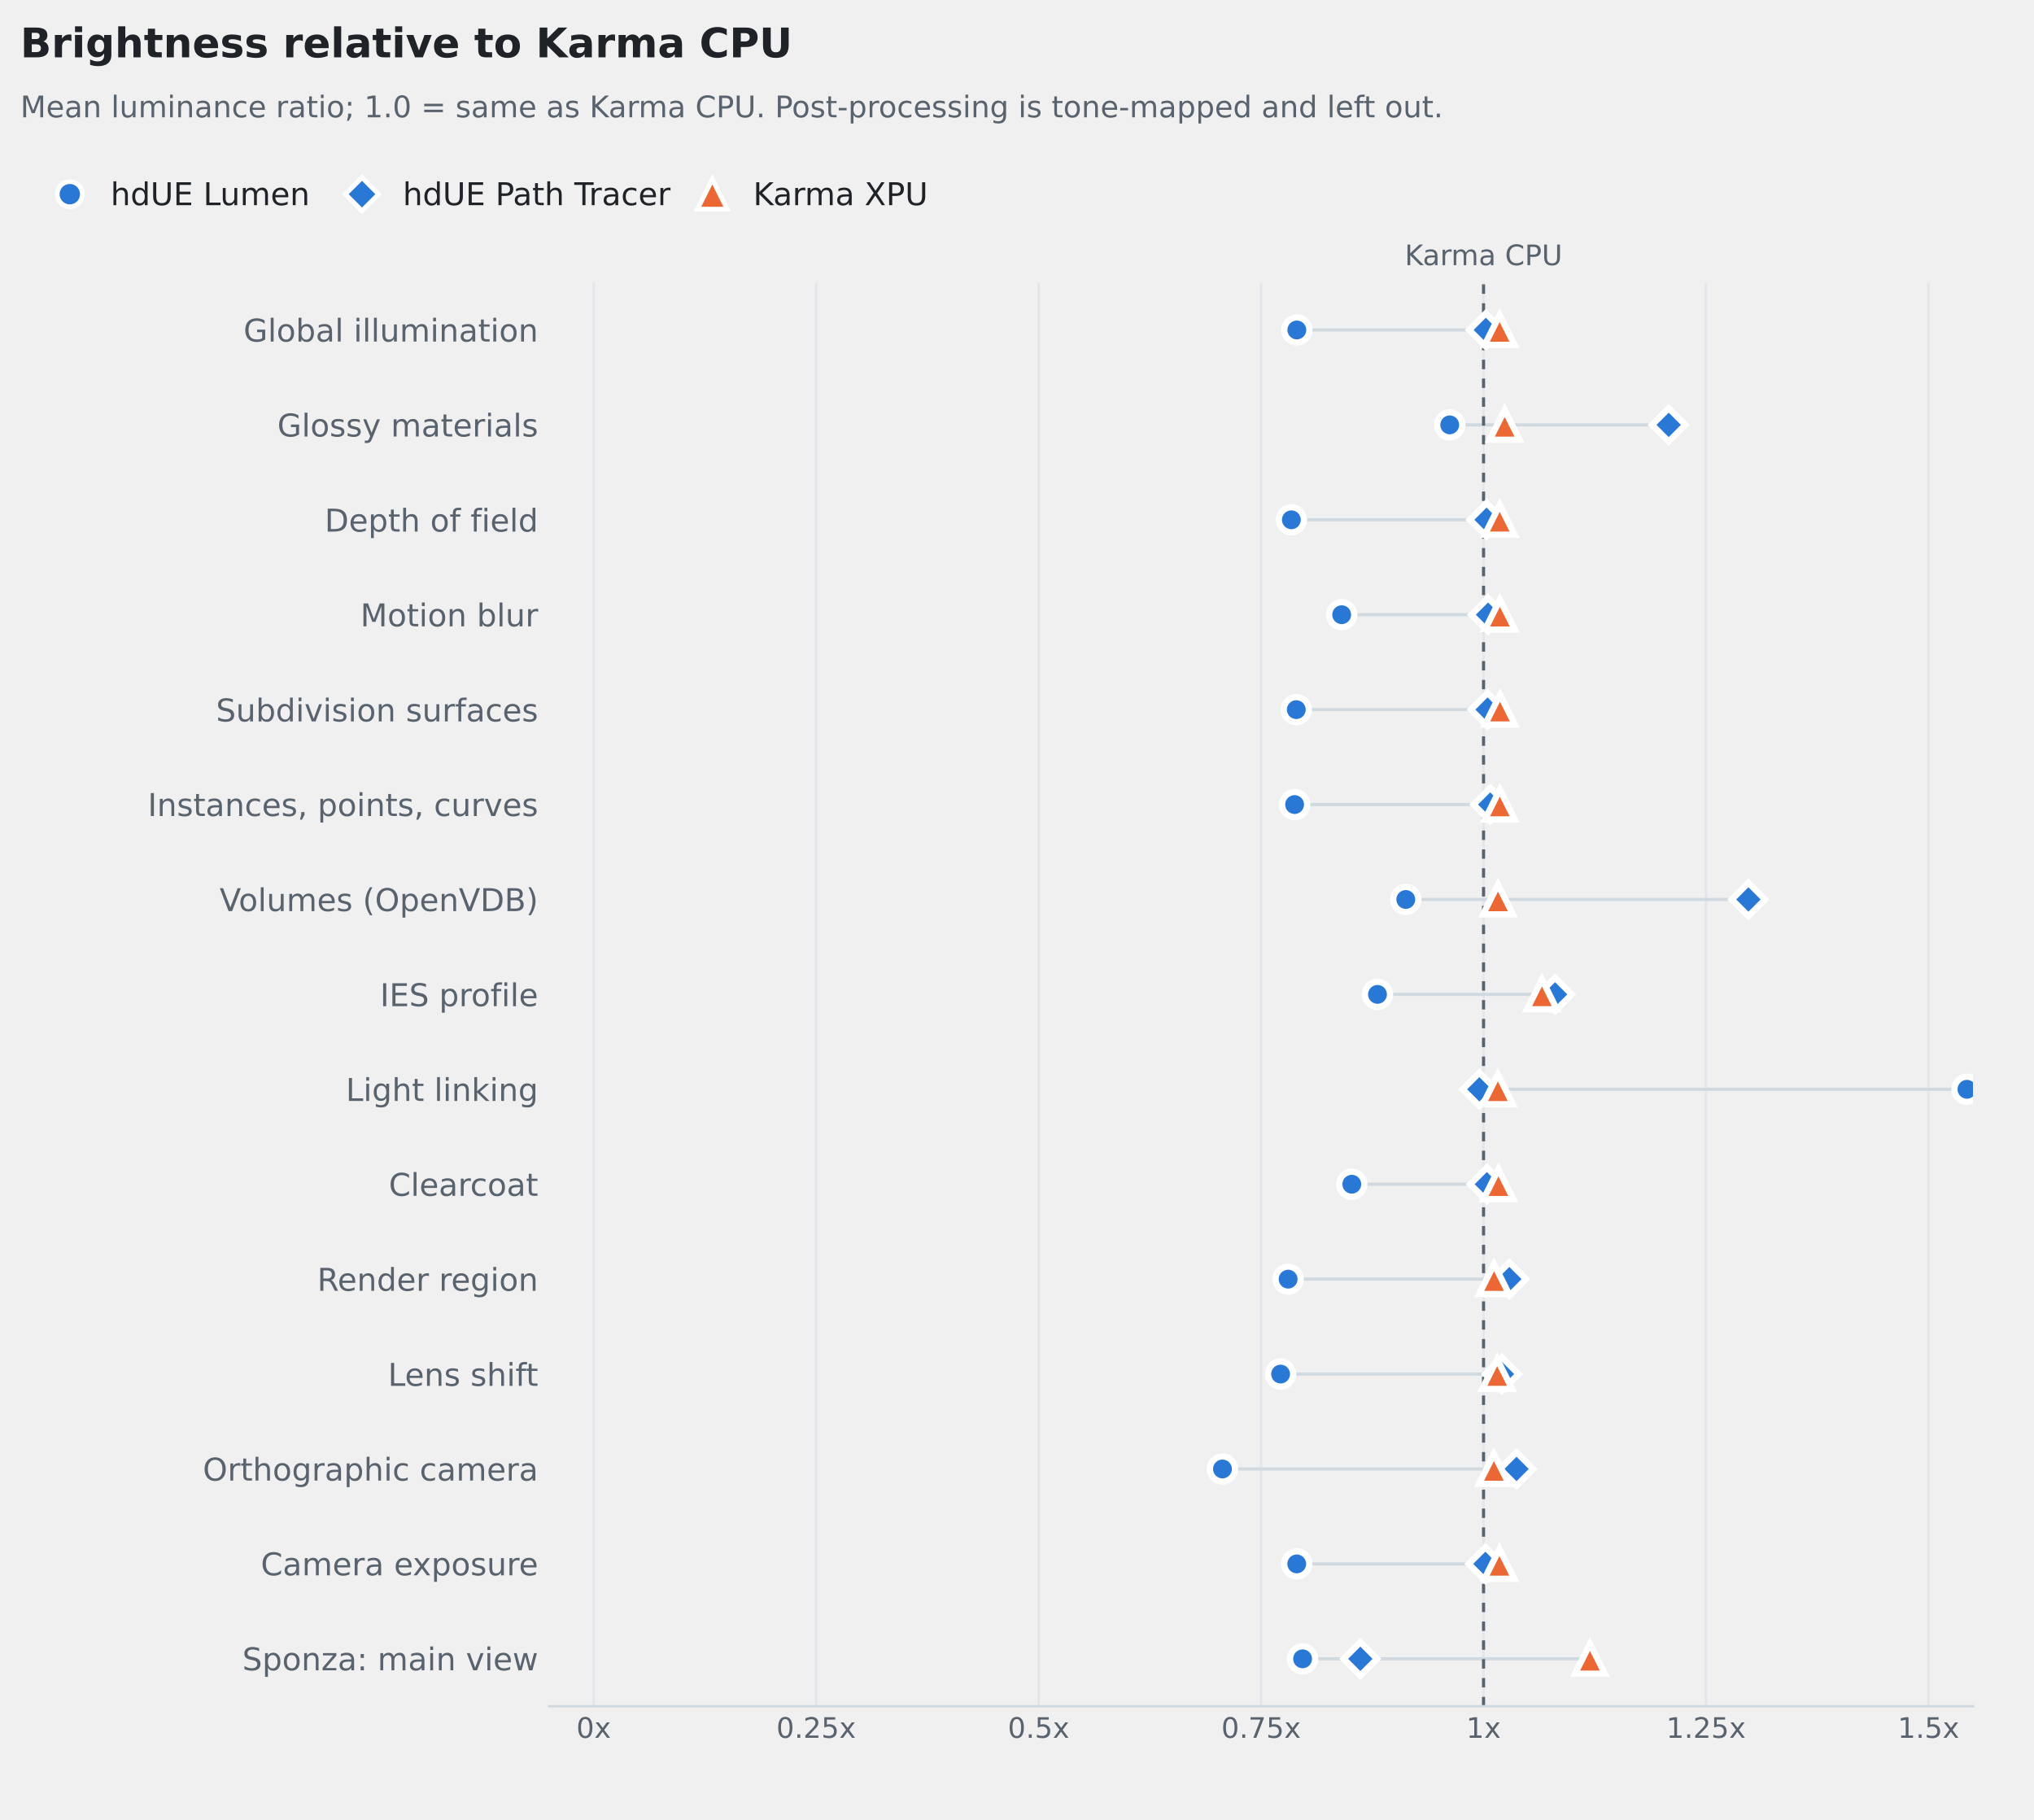
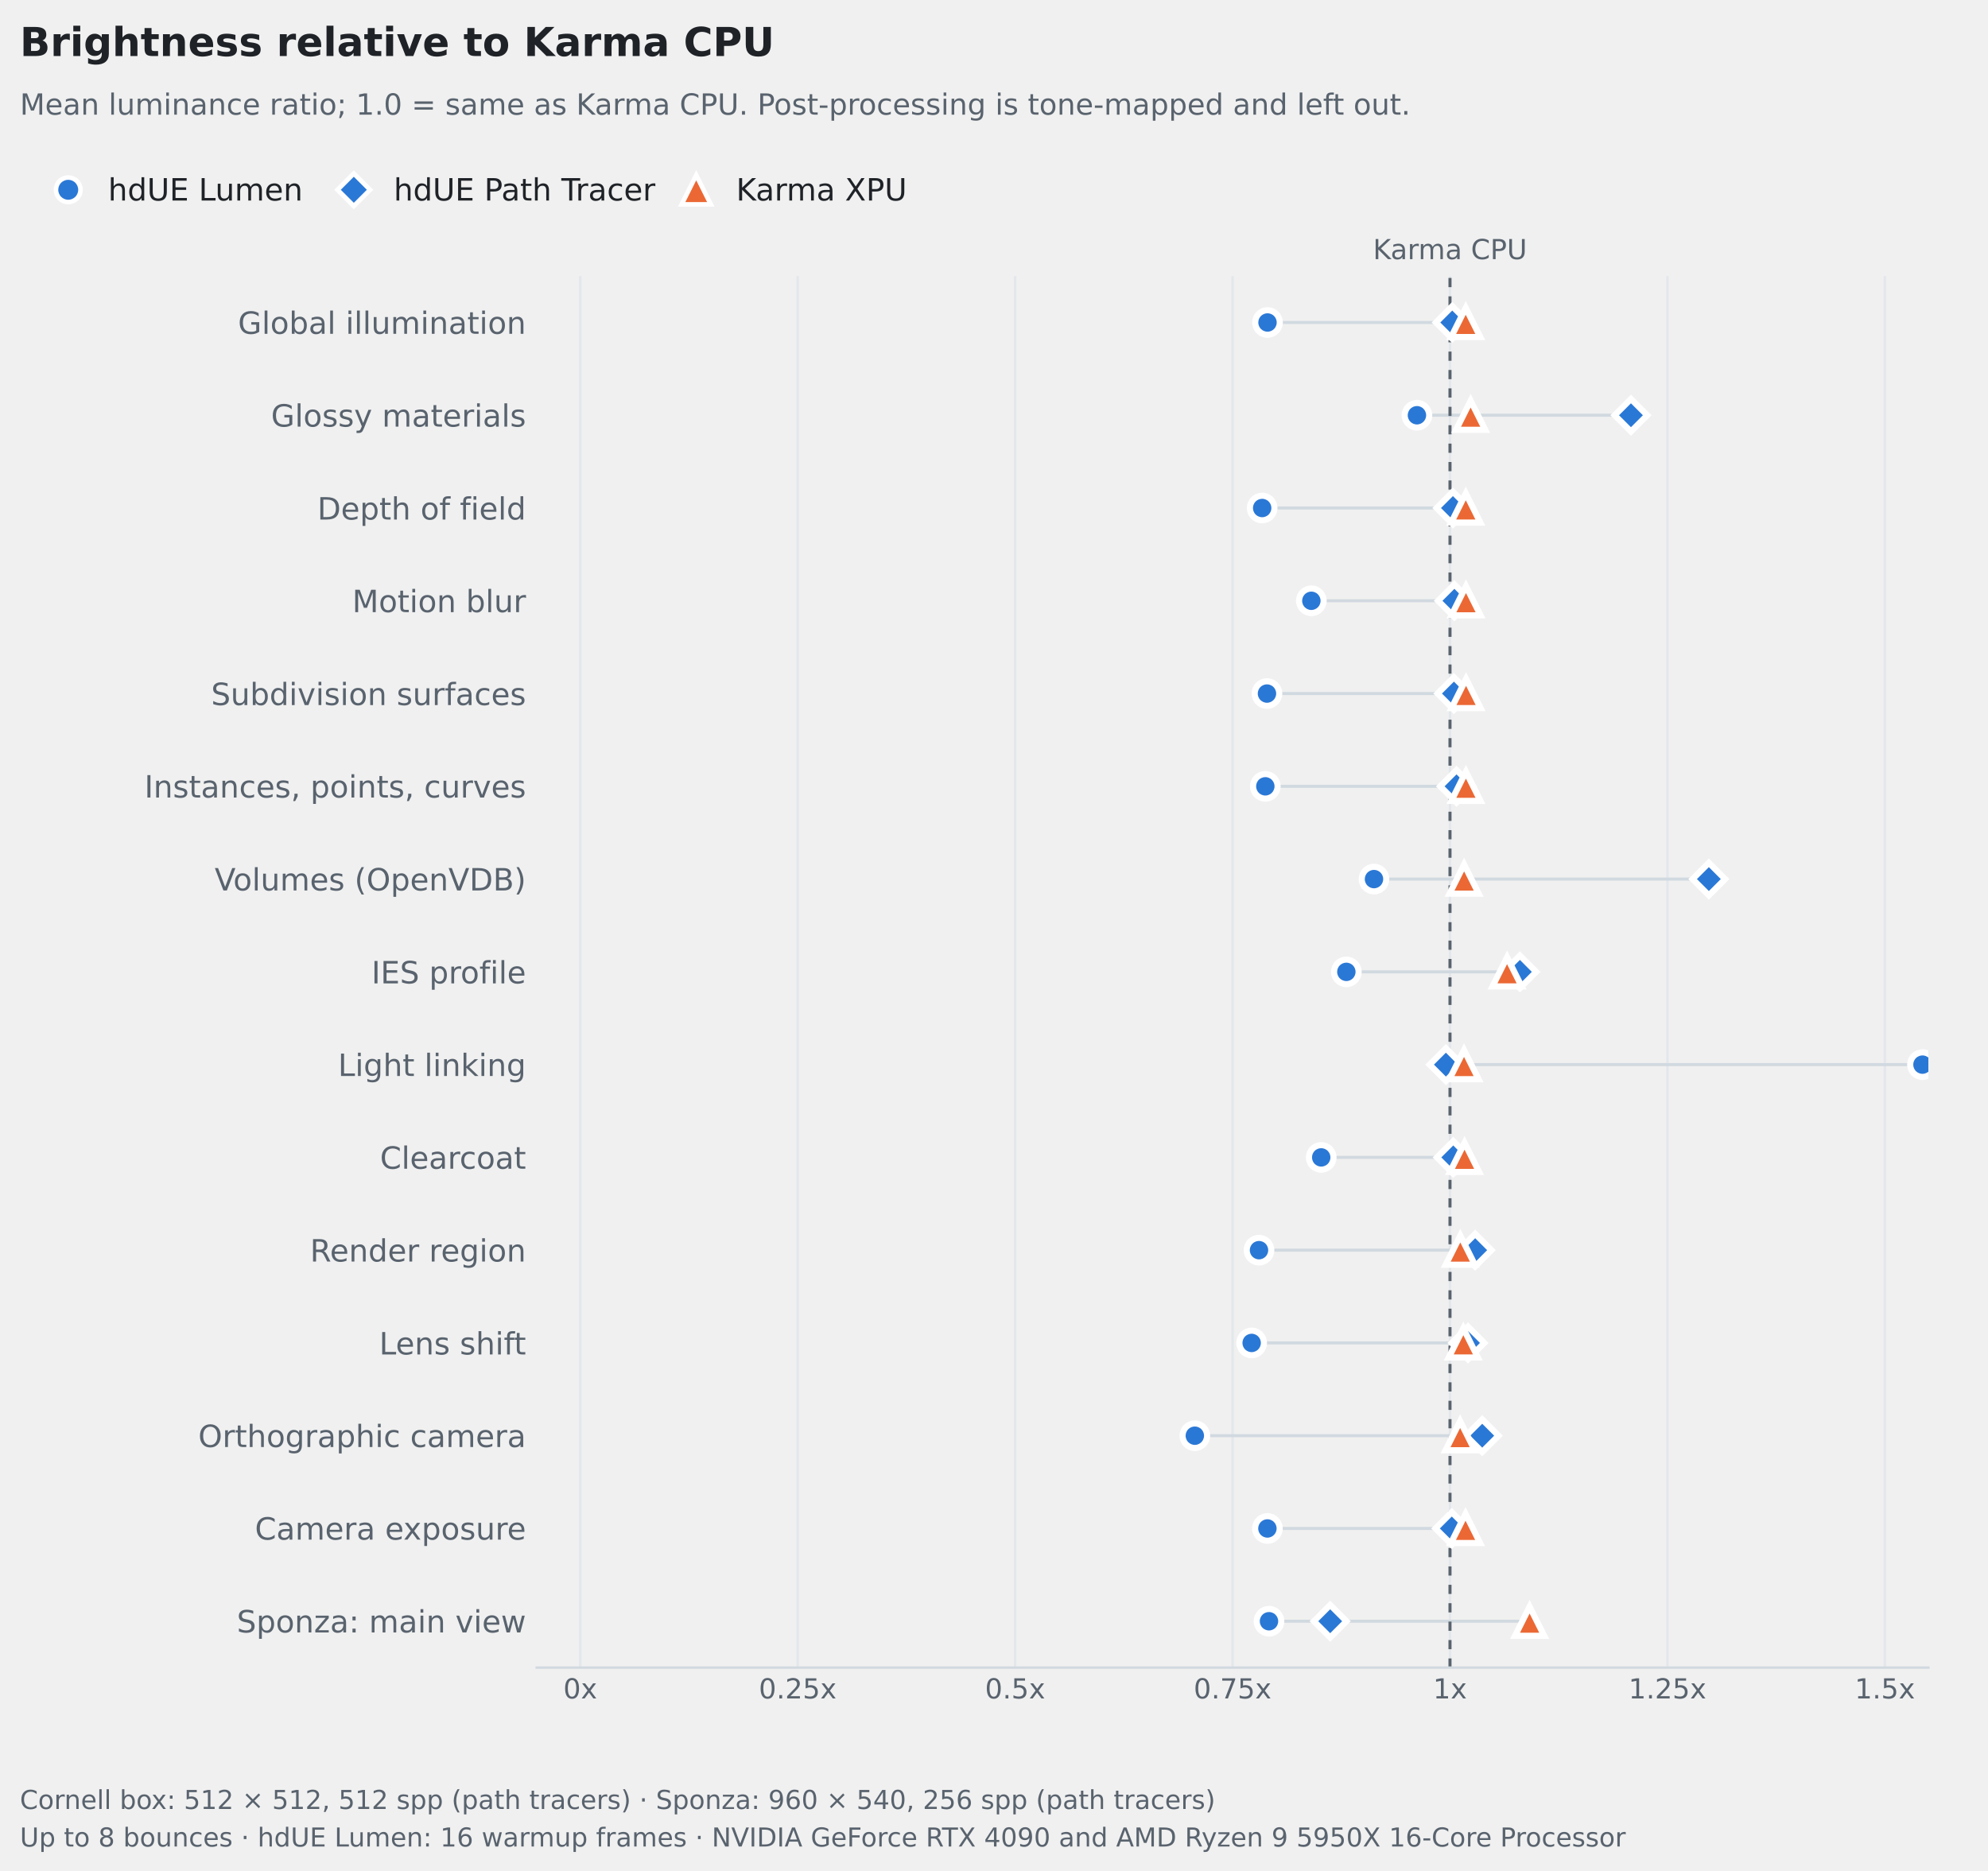
- <svg xmlns="http://www.w3.org/2000/svg" xmlns:xlink="http://www.w3.org/1999/xlink" width="648pt" height="579.6pt" viewBox="0 0 648 579.6" version="1.1">
+ <svg xmlns="http://www.w3.org/2000/svg" xmlns:xlink="http://www.w3.org/1999/xlink" width="648pt" height="609.84pt" viewBox="0 0 648 609.84" version="1.1">
  <defs>
    <style type="text/css">*{stroke-linejoin: round; stroke-linecap: butt}</style>
  </defs>
  <g id="figure_1">
    <g id="patch_1">
-       <path d="M 0 579.6  L 648 579.6  L 648 0  L 0 0  L 0 579.6  z " style="fill: none; opacity: 0" />
+       <path d="M 0 609.84  L 648 609.84  L 648 0  L 0 0  L 0 609.84  z " style="fill: none; opacity: 0" />
    </g>
    <g id="axes_1">
      <g id="patch_2">
        <path d="M 174.96 543.6  L 628.56 543.6  L 628.56 90  L 174.96 90  L 174.96 543.6  z " style="fill: none" />
      </g>
      <g id="matplotlib.axis_1">
        <g id="xtick_1">
          <g id="line2d_1">
-             <path d="M 189.135 543.6  L 189.135 90  " clip-path="url(#p915c57d8f7)" style="fill: none; stroke: #e3e7eb; stroke-width: 0.8; stroke-linecap: square" />
+             <path d="M 189.135 543.6  L 189.135 90  " clip-path="url(#p3ca1923571)" style="fill: none; stroke: #e3e7eb; stroke-width: 0.8; stroke-linecap: square" />
          </g>
          <g id="line2d_2" />
          <g id="text_1">
            <text style="font-size: 9px; font-family: 'Segoe UI', 'DejaVu Sans'; text-anchor: middle; fill: #59636e" x="189.135" y="553.652" transform="rotate(-0 189.135 553.6522)">0x</text>
          </g>
        </g>
        <g id="xtick_2">
          <g id="line2d_3">
-             <path d="M 260.01 543.6  L 260.01 90  " clip-path="url(#p915c57d8f7)" style="fill: none; stroke: #e3e7eb; stroke-width: 0.8; stroke-linecap: square" />
+             <path d="M 260.01 543.6  L 260.01 90  " clip-path="url(#p3ca1923571)" style="fill: none; stroke: #e3e7eb; stroke-width: 0.8; stroke-linecap: square" />
          </g>
          <g id="line2d_4" />
          <g id="text_2">
            <text style="font-size: 9px; font-family: 'Segoe UI', 'DejaVu Sans'; text-anchor: middle; fill: #59636e" x="260.01" y="553.652" transform="rotate(-0 260.01 553.6522)">0.25x</text>
          </g>
        </g>
        <g id="xtick_3">
          <g id="line2d_5">
-             <path d="M 330.885 543.6  L 330.885 90  " clip-path="url(#p915c57d8f7)" style="fill: none; stroke: #e3e7eb; stroke-width: 0.8; stroke-linecap: square" />
+             <path d="M 330.885 543.6  L 330.885 90  " clip-path="url(#p3ca1923571)" style="fill: none; stroke: #e3e7eb; stroke-width: 0.8; stroke-linecap: square" />
          </g>
          <g id="line2d_6" />
          <g id="text_3">
            <text style="font-size: 9px; font-family: 'Segoe UI', 'DejaVu Sans'; text-anchor: middle; fill: #59636e" x="330.885" y="553.652" transform="rotate(-0 330.885 553.6522)">0.5x</text>
          </g>
        </g>
        <g id="xtick_4">
          <g id="line2d_7">
-             <path d="M 401.76 543.6  L 401.76 90  " clip-path="url(#p915c57d8f7)" style="fill: none; stroke: #e3e7eb; stroke-width: 0.8; stroke-linecap: square" />
+             <path d="M 401.76 543.6  L 401.76 90  " clip-path="url(#p3ca1923571)" style="fill: none; stroke: #e3e7eb; stroke-width: 0.8; stroke-linecap: square" />
          </g>
          <g id="line2d_8" />
          <g id="text_4">
            <text style="font-size: 9px; font-family: 'Segoe UI', 'DejaVu Sans'; text-anchor: middle; fill: #59636e" x="401.76" y="553.652" transform="rotate(-0 401.76 553.6522)">0.75x</text>
          </g>
        </g>
        <g id="xtick_5">
          <g id="line2d_9">
-             <path d="M 472.635 543.6  L 472.635 90  " clip-path="url(#p915c57d8f7)" style="fill: none; stroke: #e3e7eb; stroke-width: 0.8; stroke-linecap: square" />
+             <path d="M 472.635 543.6  L 472.635 90  " clip-path="url(#p3ca1923571)" style="fill: none; stroke: #e3e7eb; stroke-width: 0.8; stroke-linecap: square" />
          </g>
          <g id="line2d_10" />
          <g id="text_5">
            <text style="font-size: 9px; font-family: 'Segoe UI', 'DejaVu Sans'; text-anchor: middle; fill: #59636e" x="472.635" y="553.652" transform="rotate(-0 472.635 553.6522)">1x</text>
          </g>
        </g>
        <g id="xtick_6">
          <g id="line2d_11">
-             <path d="M 543.51 543.6  L 543.51 90  " clip-path="url(#p915c57d8f7)" style="fill: none; stroke: #e3e7eb; stroke-width: 0.8; stroke-linecap: square" />
+             <path d="M 543.51 543.6  L 543.51 90  " clip-path="url(#p3ca1923571)" style="fill: none; stroke: #e3e7eb; stroke-width: 0.8; stroke-linecap: square" />
          </g>
          <g id="line2d_12" />
          <g id="text_6">
            <text style="font-size: 9px; font-family: 'Segoe UI', 'DejaVu Sans'; text-anchor: middle; fill: #59636e" x="543.51" y="553.652" transform="rotate(-0 543.51 553.6522)">1.25x</text>
          </g>
        </g>
        <g id="xtick_7">
          <g id="line2d_13">
-             <path d="M 614.385 543.6  L 614.385 90  " clip-path="url(#p915c57d8f7)" style="fill: none; stroke: #e3e7eb; stroke-width: 0.8; stroke-linecap: square" />
+             <path d="M 614.385 543.6  L 614.385 90  " clip-path="url(#p3ca1923571)" style="fill: none; stroke: #e3e7eb; stroke-width: 0.8; stroke-linecap: square" />
          </g>
          <g id="line2d_14" />
          <g id="text_7">
            <text style="font-size: 9px; font-family: 'Segoe UI', 'DejaVu Sans'; text-anchor: middle; fill: #59636e" x="614.385" y="553.652" transform="rotate(-0 614.385 553.6522)">1.5x</text>
          </g>
        </g>
      </g>
      <g id="matplotlib.axis_2">
        <g id="ytick_1">
          <g id="line2d_15" />
          <g id="text_8">
            <text style="font-size: 10px; font-family: 'Segoe UI', 'DejaVu Sans'; text-anchor: end; fill: #59636e" x="171.46" y="108.822" transform="rotate(-0 171.46 108.8216)">Global illumination</text>
          </g>
        </g>
        <g id="ytick_2">
          <g id="line2d_16" />
          <g id="text_9">
            <text style="font-size: 10px; font-family: 'Segoe UI', 'DejaVu Sans'; text-anchor: end; fill: #59636e" x="171.46" y="139.062" transform="rotate(-0 171.46 139.0616)">Glossy materials</text>
          </g>
        </g>
        <g id="ytick_3">
          <g id="line2d_17" />
          <g id="text_10">
            <text style="font-size: 10px; font-family: 'Segoe UI', 'DejaVu Sans'; text-anchor: end; fill: #59636e" x="171.46" y="169.355" transform="rotate(-0 171.46 169.3547)">Depth of field</text>
          </g>
        </g>
        <g id="ytick_4">
          <g id="line2d_18" />
          <g id="text_11">
            <text style="font-size: 10px; font-family: 'Segoe UI', 'DejaVu Sans'; text-anchor: end; fill: #59636e" x="171.46" y="199.542" transform="rotate(-0 171.46 199.5416)">Motion blur</text>
          </g>
        </g>
        <g id="ytick_5">
          <g id="line2d_19" />
          <g id="text_12">
            <text style="font-size: 10px; font-family: 'Segoe UI', 'DejaVu Sans'; text-anchor: end; fill: #59636e" x="171.46" y="229.835" transform="rotate(-0 171.46 229.8347)">Subdivision surfaces</text>
          </g>
        </g>
        <g id="ytick_6">
          <g id="line2d_20" />
          <g id="text_13">
            <text style="font-size: 10px; font-family: 'Segoe UI', 'DejaVu Sans'; text-anchor: end; fill: #59636e" x="171.46" y="259.975" transform="rotate(-0 171.46 259.9747)">Instances, points, curves</text>
          </g>
        </g>
        <g id="ytick_7">
          <g id="line2d_21" />
          <g id="text_14">
            <text style="font-size: 10px; font-family: 'Segoe UI', 'DejaVu Sans'; text-anchor: end; fill: #59636e" x="171.46" y="290.262" transform="rotate(-0 171.46 290.2616)">Volumes (OpenVDB)</text>
          </g>
        </g>
        <g id="ytick_8">
          <g id="line2d_22" />
          <g id="text_15">
            <text style="font-size: 10px; font-family: 'Segoe UI', 'DejaVu Sans'; text-anchor: end; fill: #59636e" x="171.46" y="320.555" transform="rotate(-0 171.46 320.5547)">IES profile</text>
          </g>
        </g>
        <g id="ytick_9">
          <g id="line2d_23" />
          <g id="text_16">
            <text style="font-size: 10px; font-family: 'Segoe UI', 'DejaVu Sans'; text-anchor: end; fill: #59636e" x="171.46" y="350.742" transform="rotate(-0 171.46 350.7416)">Light linking</text>
          </g>
        </g>
        <g id="ytick_10">
          <g id="line2d_24" />
          <g id="text_17">
            <text style="font-size: 10px; font-family: 'Segoe UI', 'DejaVu Sans'; text-anchor: end; fill: #59636e" x="171.46" y="380.982" transform="rotate(-0 171.46 380.9816)">Clearcoat</text>
          </g>
        </g>
        <g id="ytick_11">
          <g id="line2d_25" />
          <g id="text_18">
            <text style="font-size: 10px; font-family: 'Segoe UI', 'DejaVu Sans'; text-anchor: end; fill: #59636e" x="171.46" y="411.222" transform="rotate(-0 171.46 411.2216)">Render region</text>
          </g>
        </g>
        <g id="ytick_12">
          <g id="line2d_26" />
          <g id="text_19">
            <text style="font-size: 10px; font-family: 'Segoe UI', 'DejaVu Sans'; text-anchor: end; fill: #59636e" x="171.46" y="441.515" transform="rotate(-0 171.46 441.5147)">Lens shift</text>
          </g>
        </g>
        <g id="ytick_13">
          <g id="line2d_27" />
          <g id="text_20">
            <text style="font-size: 10px; font-family: 'Segoe UI', 'DejaVu Sans'; text-anchor: end; fill: #59636e" x="171.46" y="471.702" transform="rotate(-0 171.46 471.7016)">Orthographic camera</text>
          </g>
        </g>
        <g id="ytick_14">
          <g id="line2d_28" />
          <g id="text_21">
            <text style="font-size: 10px; font-family: 'Segoe UI', 'DejaVu Sans'; text-anchor: end; fill: #59636e" x="171.46" y="501.88" transform="rotate(-0 171.46 501.8801)">Camera exposure</text>
          </g>
        </g>
        <g id="ytick_15">
          <g id="line2d_29" />
          <g id="text_22">
            <text style="font-size: 10px; font-family: 'Segoe UI', 'DejaVu Sans'; text-anchor: end; fill: #59636e" x="171.46" y="532.135" transform="rotate(-0 171.46 532.1347)">Sponza: main view</text>
          </g>
        </g>
      </g>
      <g id="line2d_30">
-         <path d="M 413.15 105.12  L 477.759 105.12  " clip-path="url(#p915c57d8f7)" style="fill: none; stroke: #d1d9e0; stroke-linecap: square" />
+         <path d="M 413.15 105.12  L 477.759 105.12  " clip-path="url(#p3ca1923571)" style="fill: none; stroke: #d1d9e0; stroke-linecap: square" />
      </g>
      <g id="line2d_31">
-         <path d="M 461.857 135.36  L 531.619 135.36  " clip-path="url(#p915c57d8f7)" style="fill: none; stroke: #d1d9e0; stroke-linecap: square" />
+         <path d="M 461.857 135.36  L 531.619 135.36  " clip-path="url(#p3ca1923571)" style="fill: none; stroke: #d1d9e0; stroke-linecap: square" />
      </g>
      <g id="line2d_32">
-         <path d="M 411.409 165.6  L 477.783 165.6  " clip-path="url(#p915c57d8f7)" style="fill: none; stroke: #d1d9e0; stroke-linecap: square" />
+         <path d="M 411.409 165.6  L 477.783 165.6  " clip-path="url(#p3ca1923571)" style="fill: none; stroke: #d1d9e0; stroke-linecap: square" />
      </g>
      <g id="line2d_33">
-         <path d="M 427.441 195.84  L 477.847 195.84  " clip-path="url(#p915c57d8f7)" style="fill: none; stroke: #d1d9e0; stroke-linecap: square" />
+         <path d="M 427.441 195.84  L 477.847 195.84  " clip-path="url(#p3ca1923571)" style="fill: none; stroke: #d1d9e0; stroke-linecap: square" />
      </g>
      <g id="line2d_34">
-         <path d="M 412.973 226.08  L 477.873 226.08  " clip-path="url(#p915c57d8f7)" style="fill: none; stroke: #d1d9e0; stroke-linecap: square" />
+         <path d="M 412.973 226.08  L 477.873 226.08  " clip-path="url(#p3ca1923571)" style="fill: none; stroke: #d1d9e0; stroke-linecap: square" />
      </g>
      <g id="line2d_35">
-         <path d="M 412.437 256.32  L 477.823 256.32  " clip-path="url(#p915c57d8f7)" style="fill: none; stroke: #d1d9e0; stroke-linecap: square" />
+         <path d="M 412.437 256.32  L 477.823 256.32  " clip-path="url(#p3ca1923571)" style="fill: none; stroke: #d1d9e0; stroke-linecap: square" />
      </g>
      <g id="line2d_36">
-         <path d="M 447.86 286.56  L 557.011 286.56  " clip-path="url(#p915c57d8f7)" style="fill: none; stroke: #d1d9e0; stroke-linecap: square" />
+         <path d="M 447.86 286.56  L 557.011 286.56  " clip-path="url(#p3ca1923571)" style="fill: none; stroke: #d1d9e0; stroke-linecap: square" />
      </g>
      <g id="line2d_37">
-         <path d="M 438.849 316.8  L 495.421 316.8  " clip-path="url(#p915c57d8f7)" style="fill: none; stroke: #d1d9e0; stroke-linecap: square" />
+         <path d="M 438.849 316.8  L 495.421 316.8  " clip-path="url(#p3ca1923571)" style="fill: none; stroke: #d1d9e0; stroke-linecap: square" />
      </g>
      <g id="line2d_38">
-         <path d="M 471.293 347.04  L 626.634 347.04  " clip-path="url(#p915c57d8f7)" style="fill: none; stroke: #d1d9e0; stroke-linecap: square" />
+         <path d="M 471.293 347.04  L 626.634 347.04  " clip-path="url(#p3ca1923571)" style="fill: none; stroke: #d1d9e0; stroke-linecap: square" />
      </g>
      <g id="line2d_39">
-         <path d="M 430.657 377.28  L 477.378 377.28  " clip-path="url(#p915c57d8f7)" style="fill: none; stroke: #d1d9e0; stroke-linecap: square" />
+         <path d="M 430.657 377.28  L 477.378 377.28  " clip-path="url(#p3ca1923571)" style="fill: none; stroke: #d1d9e0; stroke-linecap: square" />
      </g>
      <g id="line2d_40">
-         <path d="M 410.377 407.52  L 480.845 407.52  " clip-path="url(#p915c57d8f7)" style="fill: none; stroke: #d1d9e0; stroke-linecap: square" />
+         <path d="M 410.377 407.52  L 480.845 407.52  " clip-path="url(#p3ca1923571)" style="fill: none; stroke: #d1d9e0; stroke-linecap: square" />
      </g>
      <g id="line2d_41">
-         <path d="M 407.98 437.76  L 478.503 437.76  " clip-path="url(#p915c57d8f7)" style="fill: none; stroke: #d1d9e0; stroke-linecap: square" />
+         <path d="M 407.98 437.76  L 478.503 437.76  " clip-path="url(#p3ca1923571)" style="fill: none; stroke: #d1d9e0; stroke-linecap: square" />
      </g>
      <g id="line2d_42">
-         <path d="M 389.46 468  L 483.14 468  " clip-path="url(#p915c57d8f7)" style="fill: none; stroke: #d1d9e0; stroke-linecap: square" />
+         <path d="M 389.46 468  L 483.14 468  " clip-path="url(#p3ca1923571)" style="fill: none; stroke: #d1d9e0; stroke-linecap: square" />
      </g>
      <g id="line2d_43">
-         <path d="M 413.117 498.24  L 477.702 498.24  " clip-path="url(#p915c57d8f7)" style="fill: none; stroke: #d1d9e0; stroke-linecap: square" />
+         <path d="M 413.117 498.24  L 477.702 498.24  " clip-path="url(#p3ca1923571)" style="fill: none; stroke: #d1d9e0; stroke-linecap: square" />
      </g>
      <g id="line2d_44">
-         <path d="M 414.986 528.48  L 506.54 528.48  " clip-path="url(#p915c57d8f7)" style="fill: none; stroke: #d1d9e0; stroke-linecap: square" />
+         <path d="M 413.634 528.48  L 498.584 528.48  " clip-path="url(#p3ca1923571)" style="fill: none; stroke: #d1d9e0; stroke-linecap: square" />
      </g>
      <g id="line2d_45">
-         <path d="M 472.635 543.6  L 472.635 90  " clip-path="url(#p915c57d8f7)" style="fill: none; stroke-dasharray: 3,3; stroke-dashoffset: 0; stroke: #59636e" />
+         <path d="M 472.635 543.6  L 472.635 90  " clip-path="url(#p3ca1923571)" style="fill: none; stroke-dasharray: 3,3; stroke-dashoffset: 0; stroke: #59636e" />
      </g>
      <g id="patch_3">
        <path d="M 174.96 543.6  L 628.56 543.6  " style="fill: none; stroke: #d1d9e0; stroke-width: 0.8; stroke-linejoin: miter; stroke-linecap: square" />
      </g>
      <g id="text_23">
        <text style="font-size: 9px; font-family: 'Segoe UI', 'DejaVu Sans'; text-anchor: middle; fill: #59636e" x="472.635" y="84.477" transform="rotate(-0 472.635 84.47716)">Karma CPU</text>
      </g>
      <g id="line2d_46">
        <defs>
-           <path id="m1d6cbee1e5" d="M 0 4  C 1.061 4 2.078 3.579 2.828 2.828  C 3.579 2.078 4 1.061 4 0  C 4 -1.061 3.579 -2.078 2.828 -2.828  C 2.078 -3.579 1.061 -4 0 -4  C -1.061 -4 -2.078 -3.579 -2.828 -2.828  C -3.579 -2.078 -4 -1.061 -4 0  C -4 1.061 -3.579 2.078 -2.828 2.828  C -2.078 3.579 -1.061 4 0 4  z " style="stroke: #ffffff; stroke-width: 2" />
+           <path id="madde9b13f8" d="M 0 4  C 1.061 4 2.078 3.579 2.828 2.828  C 3.579 2.078 4 1.061 4 0  C 4 -1.061 3.579 -2.078 2.828 -2.828  C 2.078 -3.579 1.061 -4 0 -4  C -1.061 -4 -2.078 -3.579 -2.828 -2.828  C -3.579 -2.078 -4 -1.061 -4 0  C -4 1.061 -3.579 2.078 -2.828 2.828  C -2.078 3.579 -1.061 4 0 4  z " style="stroke: #ffffff; stroke-width: 2" />
        </defs>
-         <g clip-path="url(#p915c57d8f7)">
-           <use xlink:href="#m1d6cbee1e5" x="413.15" y="105.12" style="fill: #2a78d6; stroke: #ffffff; stroke-width: 2" />
+         <g clip-path="url(#p3ca1923571)">
+           <use xlink:href="#madde9b13f8" x="413.15" y="105.12" style="fill: #2a78d6; stroke: #ffffff; stroke-width: 2" />
        </g>
      </g>
      <g id="line2d_47">
        <defs>
-           <path id="m16d672fdec" d="M 0 5.303  L 5.303 0  L 0 -5.303  L -5.303 0  z " style="stroke: #ffffff; stroke-width: 2; stroke-linejoin: miter" />
+           <path id="m64d3880523" d="M 0 5.303  L 5.303 0  L 0 -5.303  L -5.303 0  z " style="stroke: #ffffff; stroke-width: 2; stroke-linejoin: miter" />
        </defs>
-         <g clip-path="url(#p915c57d8f7)">
-           <use xlink:href="#m16d672fdec" x="473.367" y="105.12" style="fill: #2a78d6; stroke: #ffffff; stroke-width: 2; stroke-linejoin: miter" />
+         <g clip-path="url(#p3ca1923571)">
+           <use xlink:href="#m64d3880523" x="473.367" y="105.12" style="fill: #2a78d6; stroke: #ffffff; stroke-width: 2; stroke-linejoin: miter" />
        </g>
      </g>
      <g id="line2d_48">
        <defs>
-           <path id="maeeef97ec6" d="M 0 -4.75  L -4.75 4.75  L 4.75 4.75  z " style="stroke: #ffffff; stroke-width: 2; stroke-linejoin: miter" />
+           <path id="m894e0b6933" d="M 0 -4.75  L -4.75 4.75  L 4.75 4.75  z " style="stroke: #ffffff; stroke-width: 2; stroke-linejoin: miter" />
        </defs>
-         <g clip-path="url(#p915c57d8f7)">
-           <use xlink:href="#maeeef97ec6" x="477.759" y="105.12" style="fill: #eb6834; stroke: #ffffff; stroke-width: 2; stroke-linejoin: miter" />
+         <g clip-path="url(#p3ca1923571)">
+           <use xlink:href="#m894e0b6933" x="477.759" y="105.12" style="fill: #eb6834; stroke: #ffffff; stroke-width: 2; stroke-linejoin: miter" />
        </g>
      </g>
      <g id="line2d_49">
-         <g clip-path="url(#p915c57d8f7)">
-           <use xlink:href="#m1d6cbee1e5" x="461.857" y="135.36" style="fill: #2a78d6; stroke: #ffffff; stroke-width: 2" />
+         <g clip-path="url(#p3ca1923571)">
+           <use xlink:href="#madde9b13f8" x="461.857" y="135.36" style="fill: #2a78d6; stroke: #ffffff; stroke-width: 2" />
        </g>
      </g>
      <g id="line2d_50">
-         <g clip-path="url(#p915c57d8f7)">
-           <use xlink:href="#m16d672fdec" x="531.619" y="135.36" style="fill: #2a78d6; stroke: #ffffff; stroke-width: 2; stroke-linejoin: miter" />
+         <g clip-path="url(#p3ca1923571)">
+           <use xlink:href="#m64d3880523" x="531.619" y="135.36" style="fill: #2a78d6; stroke: #ffffff; stroke-width: 2; stroke-linejoin: miter" />
        </g>
      </g>
      <g id="line2d_51">
-         <g clip-path="url(#p915c57d8f7)">
-           <use xlink:href="#maeeef97ec6" x="479.362" y="135.36" style="fill: #eb6834; stroke: #ffffff; stroke-width: 2; stroke-linejoin: miter" />
+         <g clip-path="url(#p3ca1923571)">
+           <use xlink:href="#m894e0b6933" x="479.362" y="135.36" style="fill: #eb6834; stroke: #ffffff; stroke-width: 2; stroke-linejoin: miter" />
        </g>
      </g>
      <g id="line2d_52">
-         <g clip-path="url(#p915c57d8f7)">
-           <use xlink:href="#m1d6cbee1e5" x="411.409" y="165.6" style="fill: #2a78d6; stroke: #ffffff; stroke-width: 2" />
+         <g clip-path="url(#p3ca1923571)">
+           <use xlink:href="#madde9b13f8" x="411.409" y="165.6" style="fill: #2a78d6; stroke: #ffffff; stroke-width: 2" />
        </g>
      </g>
      <g id="line2d_53">
-         <g clip-path="url(#p915c57d8f7)">
-           <use xlink:href="#m16d672fdec" x="473.591" y="165.6" style="fill: #2a78d6; stroke: #ffffff; stroke-width: 2; stroke-linejoin: miter" />
+         <g clip-path="url(#p3ca1923571)">
+           <use xlink:href="#m64d3880523" x="473.591" y="165.6" style="fill: #2a78d6; stroke: #ffffff; stroke-width: 2; stroke-linejoin: miter" />
        </g>
      </g>
      <g id="line2d_54">
-         <g clip-path="url(#p915c57d8f7)">
-           <use xlink:href="#maeeef97ec6" x="477.783" y="165.6" style="fill: #eb6834; stroke: #ffffff; stroke-width: 2; stroke-linejoin: miter" />
+         <g clip-path="url(#p3ca1923571)">
+           <use xlink:href="#m894e0b6933" x="477.783" y="165.6" style="fill: #eb6834; stroke: #ffffff; stroke-width: 2; stroke-linejoin: miter" />
        </g>
      </g>
      <g id="line2d_55">
-         <g clip-path="url(#p915c57d8f7)">
-           <use xlink:href="#m1d6cbee1e5" x="427.441" y="195.84" style="fill: #2a78d6; stroke: #ffffff; stroke-width: 2" />
+         <g clip-path="url(#p3ca1923571)">
+           <use xlink:href="#madde9b13f8" x="427.441" y="195.84" style="fill: #2a78d6; stroke: #ffffff; stroke-width: 2" />
        </g>
      </g>
      <g id="line2d_56">
-         <g clip-path="url(#p915c57d8f7)">
-           <use xlink:href="#m16d672fdec" x="474.066" y="195.84" style="fill: #2a78d6; stroke: #ffffff; stroke-width: 2; stroke-linejoin: miter" />
+         <g clip-path="url(#p3ca1923571)">
+           <use xlink:href="#m64d3880523" x="474.066" y="195.84" style="fill: #2a78d6; stroke: #ffffff; stroke-width: 2; stroke-linejoin: miter" />
        </g>
      </g>
      <g id="line2d_57">
-         <g clip-path="url(#p915c57d8f7)">
-           <use xlink:href="#maeeef97ec6" x="477.847" y="195.84" style="fill: #eb6834; stroke: #ffffff; stroke-width: 2; stroke-linejoin: miter" />
+         <g clip-path="url(#p3ca1923571)">
+           <use xlink:href="#m894e0b6933" x="477.847" y="195.84" style="fill: #eb6834; stroke: #ffffff; stroke-width: 2; stroke-linejoin: miter" />
        </g>
      </g>
      <g id="line2d_58">
-         <g clip-path="url(#p915c57d8f7)">
-           <use xlink:href="#m1d6cbee1e5" x="412.973" y="226.08" style="fill: #2a78d6; stroke: #ffffff; stroke-width: 2" />
+         <g clip-path="url(#p3ca1923571)">
+           <use xlink:href="#madde9b13f8" x="412.973" y="226.08" style="fill: #2a78d6; stroke: #ffffff; stroke-width: 2" />
        </g>
      </g>
      <g id="line2d_59">
-         <g clip-path="url(#p915c57d8f7)">
-           <use xlink:href="#m16d672fdec" x="473.912" y="226.08" style="fill: #2a78d6; stroke: #ffffff; stroke-width: 2; stroke-linejoin: miter" />
+         <g clip-path="url(#p3ca1923571)">
+           <use xlink:href="#m64d3880523" x="473.912" y="226.08" style="fill: #2a78d6; stroke: #ffffff; stroke-width: 2; stroke-linejoin: miter" />
        </g>
      </g>
      <g id="line2d_60">
-         <g clip-path="url(#p915c57d8f7)">
-           <use xlink:href="#maeeef97ec6" x="477.873" y="226.08" style="fill: #eb6834; stroke: #ffffff; stroke-width: 2; stroke-linejoin: miter" />
+         <g clip-path="url(#p3ca1923571)">
+           <use xlink:href="#m894e0b6933" x="477.873" y="226.08" style="fill: #eb6834; stroke: #ffffff; stroke-width: 2; stroke-linejoin: miter" />
        </g>
      </g>
      <g id="line2d_61">
-         <g clip-path="url(#p915c57d8f7)">
-           <use xlink:href="#m1d6cbee1e5" x="412.437" y="256.32" style="fill: #2a78d6; stroke: #ffffff; stroke-width: 2" />
+         <g clip-path="url(#p3ca1923571)">
+           <use xlink:href="#madde9b13f8" x="412.437" y="256.32" style="fill: #2a78d6; stroke: #ffffff; stroke-width: 2" />
        </g>
      </g>
      <g id="line2d_62">
-         <g clip-path="url(#p915c57d8f7)">
-           <use xlink:href="#m16d672fdec" x="474.762" y="256.32" style="fill: #2a78d6; stroke: #ffffff; stroke-width: 2; stroke-linejoin: miter" />
+         <g clip-path="url(#p3ca1923571)">
+           <use xlink:href="#m64d3880523" x="474.762" y="256.32" style="fill: #2a78d6; stroke: #ffffff; stroke-width: 2; stroke-linejoin: miter" />
        </g>
      </g>
      <g id="line2d_63">
-         <g clip-path="url(#p915c57d8f7)">
-           <use xlink:href="#maeeef97ec6" x="477.823" y="256.32" style="fill: #eb6834; stroke: #ffffff; stroke-width: 2; stroke-linejoin: miter" />
+         <g clip-path="url(#p3ca1923571)">
+           <use xlink:href="#m894e0b6933" x="477.823" y="256.32" style="fill: #eb6834; stroke: #ffffff; stroke-width: 2; stroke-linejoin: miter" />
        </g>
      </g>
      <g id="line2d_64">
-         <g clip-path="url(#p915c57d8f7)">
-           <use xlink:href="#m1d6cbee1e5" x="447.86" y="286.56" style="fill: #2a78d6; stroke: #ffffff; stroke-width: 2" />
+         <g clip-path="url(#p3ca1923571)">
+           <use xlink:href="#madde9b13f8" x="447.86" y="286.56" style="fill: #2a78d6; stroke: #ffffff; stroke-width: 2" />
        </g>
      </g>
      <g id="line2d_65">
-         <g clip-path="url(#p915c57d8f7)">
-           <use xlink:href="#m16d672fdec" x="557.011" y="286.56" style="fill: #2a78d6; stroke: #ffffff; stroke-width: 2; stroke-linejoin: miter" />
+         <g clip-path="url(#p3ca1923571)">
+           <use xlink:href="#m64d3880523" x="557.011" y="286.56" style="fill: #2a78d6; stroke: #ffffff; stroke-width: 2; stroke-linejoin: miter" />
        </g>
      </g>
      <g id="line2d_66">
-         <g clip-path="url(#p915c57d8f7)">
-           <use xlink:href="#maeeef97ec6" x="477.238" y="286.56" style="fill: #eb6834; stroke: #ffffff; stroke-width: 2; stroke-linejoin: miter" />
+         <g clip-path="url(#p3ca1923571)">
+           <use xlink:href="#m894e0b6933" x="477.238" y="286.56" style="fill: #eb6834; stroke: #ffffff; stroke-width: 2; stroke-linejoin: miter" />
        </g>
      </g>
      <g id="line2d_67">
-         <g clip-path="url(#p915c57d8f7)">
-           <use xlink:href="#m1d6cbee1e5" x="438.849" y="316.8" style="fill: #2a78d6; stroke: #ffffff; stroke-width: 2" />
+         <g clip-path="url(#p3ca1923571)">
+           <use xlink:href="#madde9b13f8" x="438.849" y="316.8" style="fill: #2a78d6; stroke: #ffffff; stroke-width: 2" />
        </g>
      </g>
      <g id="line2d_68">
-         <g clip-path="url(#p915c57d8f7)">
-           <use xlink:href="#m16d672fdec" x="495.421" y="316.8" style="fill: #2a78d6; stroke: #ffffff; stroke-width: 2; stroke-linejoin: miter" />
+         <g clip-path="url(#p3ca1923571)">
+           <use xlink:href="#m64d3880523" x="495.421" y="316.8" style="fill: #2a78d6; stroke: #ffffff; stroke-width: 2; stroke-linejoin: miter" />
        </g>
      </g>
      <g id="line2d_69">
-         <g clip-path="url(#p915c57d8f7)">
-           <use xlink:href="#maeeef97ec6" x="491.234" y="316.8" style="fill: #eb6834; stroke: #ffffff; stroke-width: 2; stroke-linejoin: miter" />
+         <g clip-path="url(#p3ca1923571)">
+           <use xlink:href="#m894e0b6933" x="491.234" y="316.8" style="fill: #eb6834; stroke: #ffffff; stroke-width: 2; stroke-linejoin: miter" />
        </g>
      </g>
      <g id="line2d_70">
-         <g clip-path="url(#p915c57d8f7)">
-           <use xlink:href="#m1d6cbee1e5" x="626.634" y="347.04" style="fill: #2a78d6; stroke: #ffffff; stroke-width: 2" />
+         <g clip-path="url(#p3ca1923571)">
+           <use xlink:href="#madde9b13f8" x="626.634" y="347.04" style="fill: #2a78d6; stroke: #ffffff; stroke-width: 2" />
        </g>
      </g>
      <g id="line2d_71">
-         <g clip-path="url(#p915c57d8f7)">
-           <use xlink:href="#m16d672fdec" x="471.293" y="347.04" style="fill: #2a78d6; stroke: #ffffff; stroke-width: 2; stroke-linejoin: miter" />
+         <g clip-path="url(#p3ca1923571)">
+           <use xlink:href="#m64d3880523" x="471.293" y="347.04" style="fill: #2a78d6; stroke: #ffffff; stroke-width: 2; stroke-linejoin: miter" />
        </g>
      </g>
      <g id="line2d_72">
-         <g clip-path="url(#p915c57d8f7)">
-           <use xlink:href="#maeeef97ec6" x="477.207" y="347.04" style="fill: #eb6834; stroke: #ffffff; stroke-width: 2; stroke-linejoin: miter" />
+         <g clip-path="url(#p3ca1923571)">
+           <use xlink:href="#m894e0b6933" x="477.207" y="347.04" style="fill: #eb6834; stroke: #ffffff; stroke-width: 2; stroke-linejoin: miter" />
        </g>
      </g>
      <g id="line2d_73">
-         <g clip-path="url(#p915c57d8f7)">
-           <use xlink:href="#m1d6cbee1e5" x="430.657" y="377.28" style="fill: #2a78d6; stroke: #ffffff; stroke-width: 2" />
+         <g clip-path="url(#p3ca1923571)">
+           <use xlink:href="#madde9b13f8" x="430.657" y="377.28" style="fill: #2a78d6; stroke: #ffffff; stroke-width: 2" />
        </g>
      </g>
      <g id="line2d_74">
-         <g clip-path="url(#p915c57d8f7)">
-           <use xlink:href="#m16d672fdec" x="473.694" y="377.28" style="fill: #2a78d6; stroke: #ffffff; stroke-width: 2; stroke-linejoin: miter" />
+         <g clip-path="url(#p3ca1923571)">
+           <use xlink:href="#m64d3880523" x="473.694" y="377.28" style="fill: #2a78d6; stroke: #ffffff; stroke-width: 2; stroke-linejoin: miter" />
        </g>
      </g>
      <g id="line2d_75">
-         <g clip-path="url(#p915c57d8f7)">
-           <use xlink:href="#maeeef97ec6" x="477.378" y="377.28" style="fill: #eb6834; stroke: #ffffff; stroke-width: 2; stroke-linejoin: miter" />
+         <g clip-path="url(#p3ca1923571)">
+           <use xlink:href="#m894e0b6933" x="477.378" y="377.28" style="fill: #eb6834; stroke: #ffffff; stroke-width: 2; stroke-linejoin: miter" />
        </g>
      </g>
      <g id="line2d_76">
-         <g clip-path="url(#p915c57d8f7)">
-           <use xlink:href="#m1d6cbee1e5" x="410.377" y="407.52" style="fill: #2a78d6; stroke: #ffffff; stroke-width: 2" />
+         <g clip-path="url(#p3ca1923571)">
+           <use xlink:href="#madde9b13f8" x="410.377" y="407.52" style="fill: #2a78d6; stroke: #ffffff; stroke-width: 2" />
        </g>
      </g>
      <g id="line2d_77">
-         <g clip-path="url(#p915c57d8f7)">
-           <use xlink:href="#m16d672fdec" x="480.845" y="407.52" style="fill: #2a78d6; stroke: #ffffff; stroke-width: 2; stroke-linejoin: miter" />
+         <g clip-path="url(#p3ca1923571)">
+           <use xlink:href="#m64d3880523" x="480.845" y="407.52" style="fill: #2a78d6; stroke: #ffffff; stroke-width: 2; stroke-linejoin: miter" />
        </g>
      </g>
      <g id="line2d_78">
-         <g clip-path="url(#p915c57d8f7)">
-           <use xlink:href="#maeeef97ec6" x="475.989" y="407.52" style="fill: #eb6834; stroke: #ffffff; stroke-width: 2; stroke-linejoin: miter" />
+         <g clip-path="url(#p3ca1923571)">
+           <use xlink:href="#m894e0b6933" x="475.989" y="407.52" style="fill: #eb6834; stroke: #ffffff; stroke-width: 2; stroke-linejoin: miter" />
        </g>
      </g>
      <g id="line2d_79">
-         <g clip-path="url(#p915c57d8f7)">
-           <use xlink:href="#m1d6cbee1e5" x="407.98" y="437.76" style="fill: #2a78d6; stroke: #ffffff; stroke-width: 2" />
+         <g clip-path="url(#p3ca1923571)">
+           <use xlink:href="#madde9b13f8" x="407.98" y="437.76" style="fill: #2a78d6; stroke: #ffffff; stroke-width: 2" />
        </g>
      </g>
      <g id="line2d_80">
-         <g clip-path="url(#p915c57d8f7)">
-           <use xlink:href="#m16d672fdec" x="478.503" y="437.76" style="fill: #2a78d6; stroke: #ffffff; stroke-width: 2; stroke-linejoin: miter" />
+         <g clip-path="url(#p3ca1923571)">
+           <use xlink:href="#m64d3880523" x="478.503" y="437.76" style="fill: #2a78d6; stroke: #ffffff; stroke-width: 2; stroke-linejoin: miter" />
        </g>
      </g>
      <g id="line2d_81">
-         <g clip-path="url(#p915c57d8f7)">
-           <use xlink:href="#maeeef97ec6" x="476.979" y="437.76" style="fill: #eb6834; stroke: #ffffff; stroke-width: 2; stroke-linejoin: miter" />
+         <g clip-path="url(#p3ca1923571)">
+           <use xlink:href="#m894e0b6933" x="476.979" y="437.76" style="fill: #eb6834; stroke: #ffffff; stroke-width: 2; stroke-linejoin: miter" />
        </g>
      </g>
      <g id="line2d_82">
-         <g clip-path="url(#p915c57d8f7)">
-           <use xlink:href="#m1d6cbee1e5" x="389.46" y="468" style="fill: #2a78d6; stroke: #ffffff; stroke-width: 2" />
+         <g clip-path="url(#p3ca1923571)">
+           <use xlink:href="#madde9b13f8" x="389.46" y="468" style="fill: #2a78d6; stroke: #ffffff; stroke-width: 2" />
        </g>
      </g>
      <g id="line2d_83">
-         <g clip-path="url(#p915c57d8f7)">
-           <use xlink:href="#m16d672fdec" x="483.14" y="468" style="fill: #2a78d6; stroke: #ffffff; stroke-width: 2; stroke-linejoin: miter" />
+         <g clip-path="url(#p3ca1923571)">
+           <use xlink:href="#m64d3880523" x="483.14" y="468" style="fill: #2a78d6; stroke: #ffffff; stroke-width: 2; stroke-linejoin: miter" />
        </g>
      </g>
      <g id="line2d_84">
-         <g clip-path="url(#p915c57d8f7)">
-           <use xlink:href="#maeeef97ec6" x="475.931" y="468" style="fill: #eb6834; stroke: #ffffff; stroke-width: 2; stroke-linejoin: miter" />
+         <g clip-path="url(#p3ca1923571)">
+           <use xlink:href="#m894e0b6933" x="475.931" y="468" style="fill: #eb6834; stroke: #ffffff; stroke-width: 2; stroke-linejoin: miter" />
        </g>
      </g>
      <g id="line2d_85">
-         <g clip-path="url(#p915c57d8f7)">
-           <use xlink:href="#m1d6cbee1e5" x="413.117" y="498.24" style="fill: #2a78d6; stroke: #ffffff; stroke-width: 2" />
+         <g clip-path="url(#p3ca1923571)">
+           <use xlink:href="#madde9b13f8" x="413.117" y="498.24" style="fill: #2a78d6; stroke: #ffffff; stroke-width: 2" />
        </g>
      </g>
      <g id="line2d_86">
-         <g clip-path="url(#p915c57d8f7)">
-           <use xlink:href="#m16d672fdec" x="473.219" y="498.24" style="fill: #2a78d6; stroke: #ffffff; stroke-width: 2; stroke-linejoin: miter" />
+         <g clip-path="url(#p3ca1923571)">
+           <use xlink:href="#m64d3880523" x="473.219" y="498.24" style="fill: #2a78d6; stroke: #ffffff; stroke-width: 2; stroke-linejoin: miter" />
        </g>
      </g>
      <g id="line2d_87">
-         <g clip-path="url(#p915c57d8f7)">
-           <use xlink:href="#maeeef97ec6" x="477.702" y="498.24" style="fill: #eb6834; stroke: #ffffff; stroke-width: 2; stroke-linejoin: miter" />
+         <g clip-path="url(#p3ca1923571)">
+           <use xlink:href="#m894e0b6933" x="477.702" y="498.24" style="fill: #eb6834; stroke: #ffffff; stroke-width: 2; stroke-linejoin: miter" />
        </g>
      </g>
      <g id="line2d_88">
-         <g clip-path="url(#p915c57d8f7)">
-           <use xlink:href="#m1d6cbee1e5" x="414.986" y="528.48" style="fill: #2a78d6; stroke: #ffffff; stroke-width: 2" />
+         <g clip-path="url(#p3ca1923571)">
+           <use xlink:href="#madde9b13f8" x="413.634" y="528.48" style="fill: #2a78d6; stroke: #ffffff; stroke-width: 2" />
        </g>
      </g>
      <g id="line2d_89">
-         <g clip-path="url(#p915c57d8f7)">
-           <use xlink:href="#m16d672fdec" x="433.378" y="528.48" style="fill: #2a78d6; stroke: #ffffff; stroke-width: 2; stroke-linejoin: miter" />
+         <g clip-path="url(#p3ca1923571)">
+           <use xlink:href="#m64d3880523" x="433.584" y="528.48" style="fill: #2a78d6; stroke: #ffffff; stroke-width: 2; stroke-linejoin: miter" />
        </g>
      </g>
      <g id="line2d_90">
-         <g clip-path="url(#p915c57d8f7)">
-           <use xlink:href="#maeeef97ec6" x="506.54" y="528.48" style="fill: #eb6834; stroke: #ffffff; stroke-width: 2; stroke-linejoin: miter" />
+         <g clip-path="url(#p3ca1923571)">
+           <use xlink:href="#m894e0b6933" x="498.584" y="528.48" style="fill: #eb6834; stroke: #ffffff; stroke-width: 2; stroke-linejoin: miter" />
        </g>
      </g>
    </g>
    <g id="text_24">
      <text style="font-weight: 700; font-size: 13px; font-family: 'Segoe UI', 'DejaVu Sans'; text-anchor: start; fill: #1f2328" x="6.48" y="18.264" transform="rotate(-0 6.48 18.26406)">Brightness relative to Karma CPU</text>
    </g>
    <g id="text_25">
      <text style="font-size: 9.5px; font-family: 'Segoe UI', 'DejaVu Sans'; text-anchor: start; fill: #59636e" x="6.48" y="37.374" transform="rotate(-0 6.48 37.37391)">Mean luminance ratio; 1.0 = same as Karma CPU. Post-processing is tone-mapped and left out.</text>
+     </g>
+     <g id="text_26">
+       <text style="font-size: 8.5px; font-family: 'Segoe UI', 'DejaVu Sans'; text-anchor: start; fill: #59636e" x="6.48" y="589.68" transform="rotate(-0 6.48 589.68)">Cornell box: 512 × 512, 512 spp (path tracers) · Sponza: 960 × 540, 256 spp (path tracers)</text>
+     </g>
+     <g id="text_27">
+       <text style="font-size: 8.5px; font-family: 'Segoe UI', 'DejaVu Sans'; text-anchor: start; fill: #59636e" x="6.48" y="601.92" transform="rotate(-0 6.48 601.92)">Up to 8 bounces · hdUE Lumen: 16 warmup frames · NVIDIA GeForce RTX 4090 and AMD Ryzen 9 5950X 16-Core Processor</text>
    </g>
    <g id="legend_1">
      <g id="line2d_91">
        <defs>
-           <path id="m65ae90a1e7" d="M 0 4  C 1.061 4 2.078 3.579 2.828 2.828  C 3.579 2.078 4 1.061 4 0  C 4 -1.061 3.579 -2.078 2.828 -2.828  C 2.078 -3.579 1.061 -4 0 -4  C -1.061 -4 -2.078 -3.579 -2.828 -2.828  C -3.579 -2.078 -4 -1.061 -4 0  C -4 1.061 -3.579 2.078 -2.828 2.828  C -2.078 3.579 -1.061 4 0 4  z " style="stroke: #ffffff; stroke-width: 1.5" />
+           <path id="mdf9b36d36f" d="M 0 4  C 1.061 4 2.078 3.579 2.828 2.828  C 3.579 2.078 4 1.061 4 0  C 4 -1.061 3.579 -2.078 2.828 -2.828  C 2.078 -3.579 1.061 -4 0 -4  C -1.061 -4 -2.078 -3.579 -2.828 -2.828  C -3.579 -2.078 -4 -1.061 -4 0  C -4 1.061 -3.579 2.078 -2.828 2.828  C -2.078 3.579 -1.061 4 0 4  z " style="stroke: #ffffff; stroke-width: 1.5" />
        </defs>
        <g>
-           <use xlink:href="#m65ae90a1e7" x="22.24" y="61.863" style="fill: #2a78d6; stroke: #ffffff; stroke-width: 1.5" />
-         </g>
-       </g>
-       <g id="text_26">
+           <use xlink:href="#mdf9b36d36f" x="22.24" y="61.863" style="fill: #2a78d6; stroke: #ffffff; stroke-width: 1.5" />
+         </g>
+       </g>
+       <g id="text_28">
        <text style="font-size: 10px; font-family: 'Segoe UI', 'DejaVu Sans'; text-anchor: start; fill: #1f2328" x="35.24" y="65.363" transform="rotate(-0 35.24 65.36312)">hdUE Lumen</text>
      </g>
      <g id="line2d_92">
        <defs>
-           <path id="mf53347f2b0" d="M 0 5.303  L 5.303 0  L 0 -5.303  L -5.303 0  z " style="stroke: #ffffff; stroke-width: 1.5; stroke-linejoin: miter" />
+           <path id="m146c3c8124" d="M 0 5.303  L 5.303 0  L 0 -5.303  L -5.303 0  z " style="stroke: #ffffff; stroke-width: 1.5; stroke-linejoin: miter" />
        </defs>
        <g>
-           <use xlink:href="#mf53347f2b0" x="115.328" y="61.863" style="fill: #2a78d6; stroke: #ffffff; stroke-width: 1.5; stroke-linejoin: miter" />
-         </g>
-       </g>
-       <g id="text_27">
+           <use xlink:href="#m146c3c8124" x="115.328" y="61.863" style="fill: #2a78d6; stroke: #ffffff; stroke-width: 1.5; stroke-linejoin: miter" />
+         </g>
+       </g>
+       <g id="text_29">
        <text style="font-size: 10px; font-family: 'Segoe UI', 'DejaVu Sans'; text-anchor: start; fill: #1f2328" x="128.327" y="65.363" transform="rotate(-0 128.3275 65.36312)">hdUE Path Tracer</text>
      </g>
      <g id="line2d_93">
        <defs>
-           <path id="mde0d1373fd" d="M 0 -4.75  L -4.75 4.75  L 4.75 4.75  z " style="stroke: #ffffff; stroke-width: 1.5; stroke-linejoin: miter" />
+           <path id="m8090fa2565" d="M 0 -4.75  L -4.75 4.75  L 4.75 4.75  z " style="stroke: #ffffff; stroke-width: 1.5; stroke-linejoin: miter" />
        </defs>
        <g>
-           <use xlink:href="#mde0d1373fd" x="226.937" y="61.863" style="fill: #eb6834; stroke: #ffffff; stroke-width: 1.5; stroke-linejoin: miter" />
-         </g>
-       </g>
-       <g id="text_28">
+           <use xlink:href="#m8090fa2565" x="226.937" y="61.863" style="fill: #eb6834; stroke: #ffffff; stroke-width: 1.5; stroke-linejoin: miter" />
+         </g>
+       </g>
+       <g id="text_30">
        <text style="font-size: 10px; font-family: 'Segoe UI', 'DejaVu Sans'; text-anchor: start; fill: #1f2328" x="239.937" y="65.363" transform="rotate(-0 239.9369 65.36312)">Karma XPU</text>
      </g>
    </g>
  </g>
  <defs>
-     <clipPath id="p915c57d8f7">
+     <clipPath id="p3ca1923571">
      <rect x="174.96" y="90" width="453.6" height="453.6" />
    </clipPath>
  </defs>
</svg>
